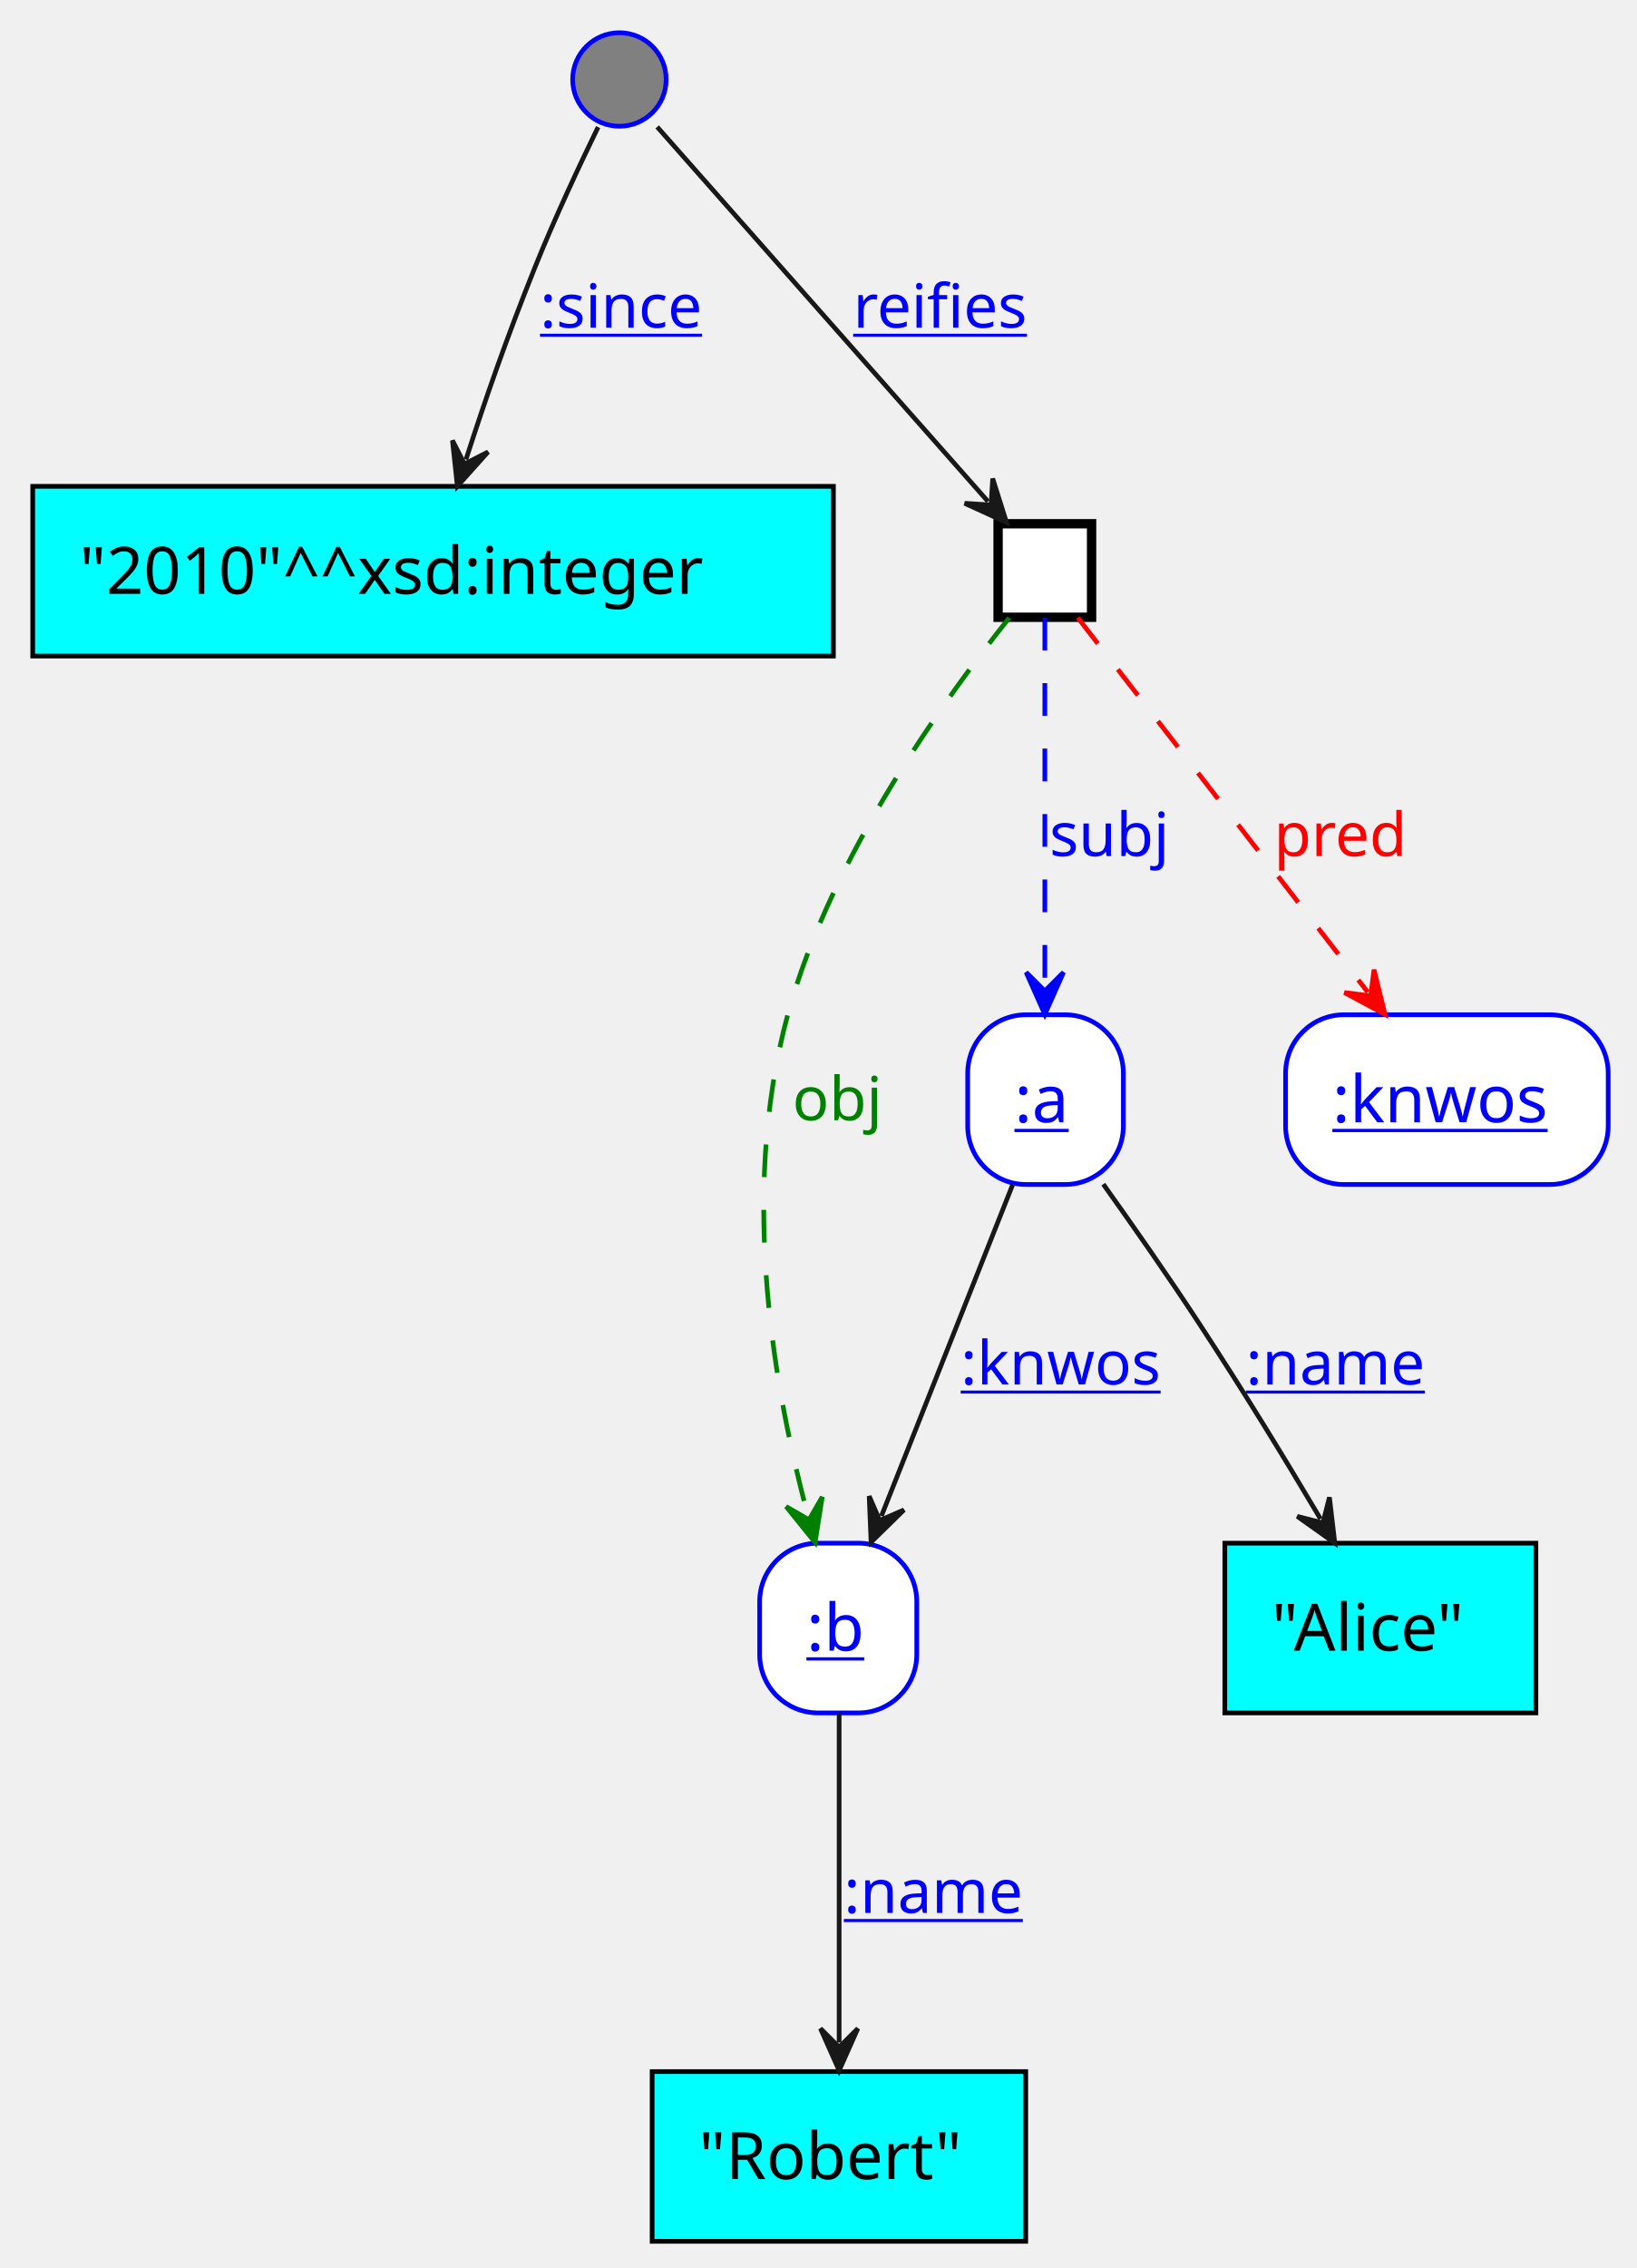
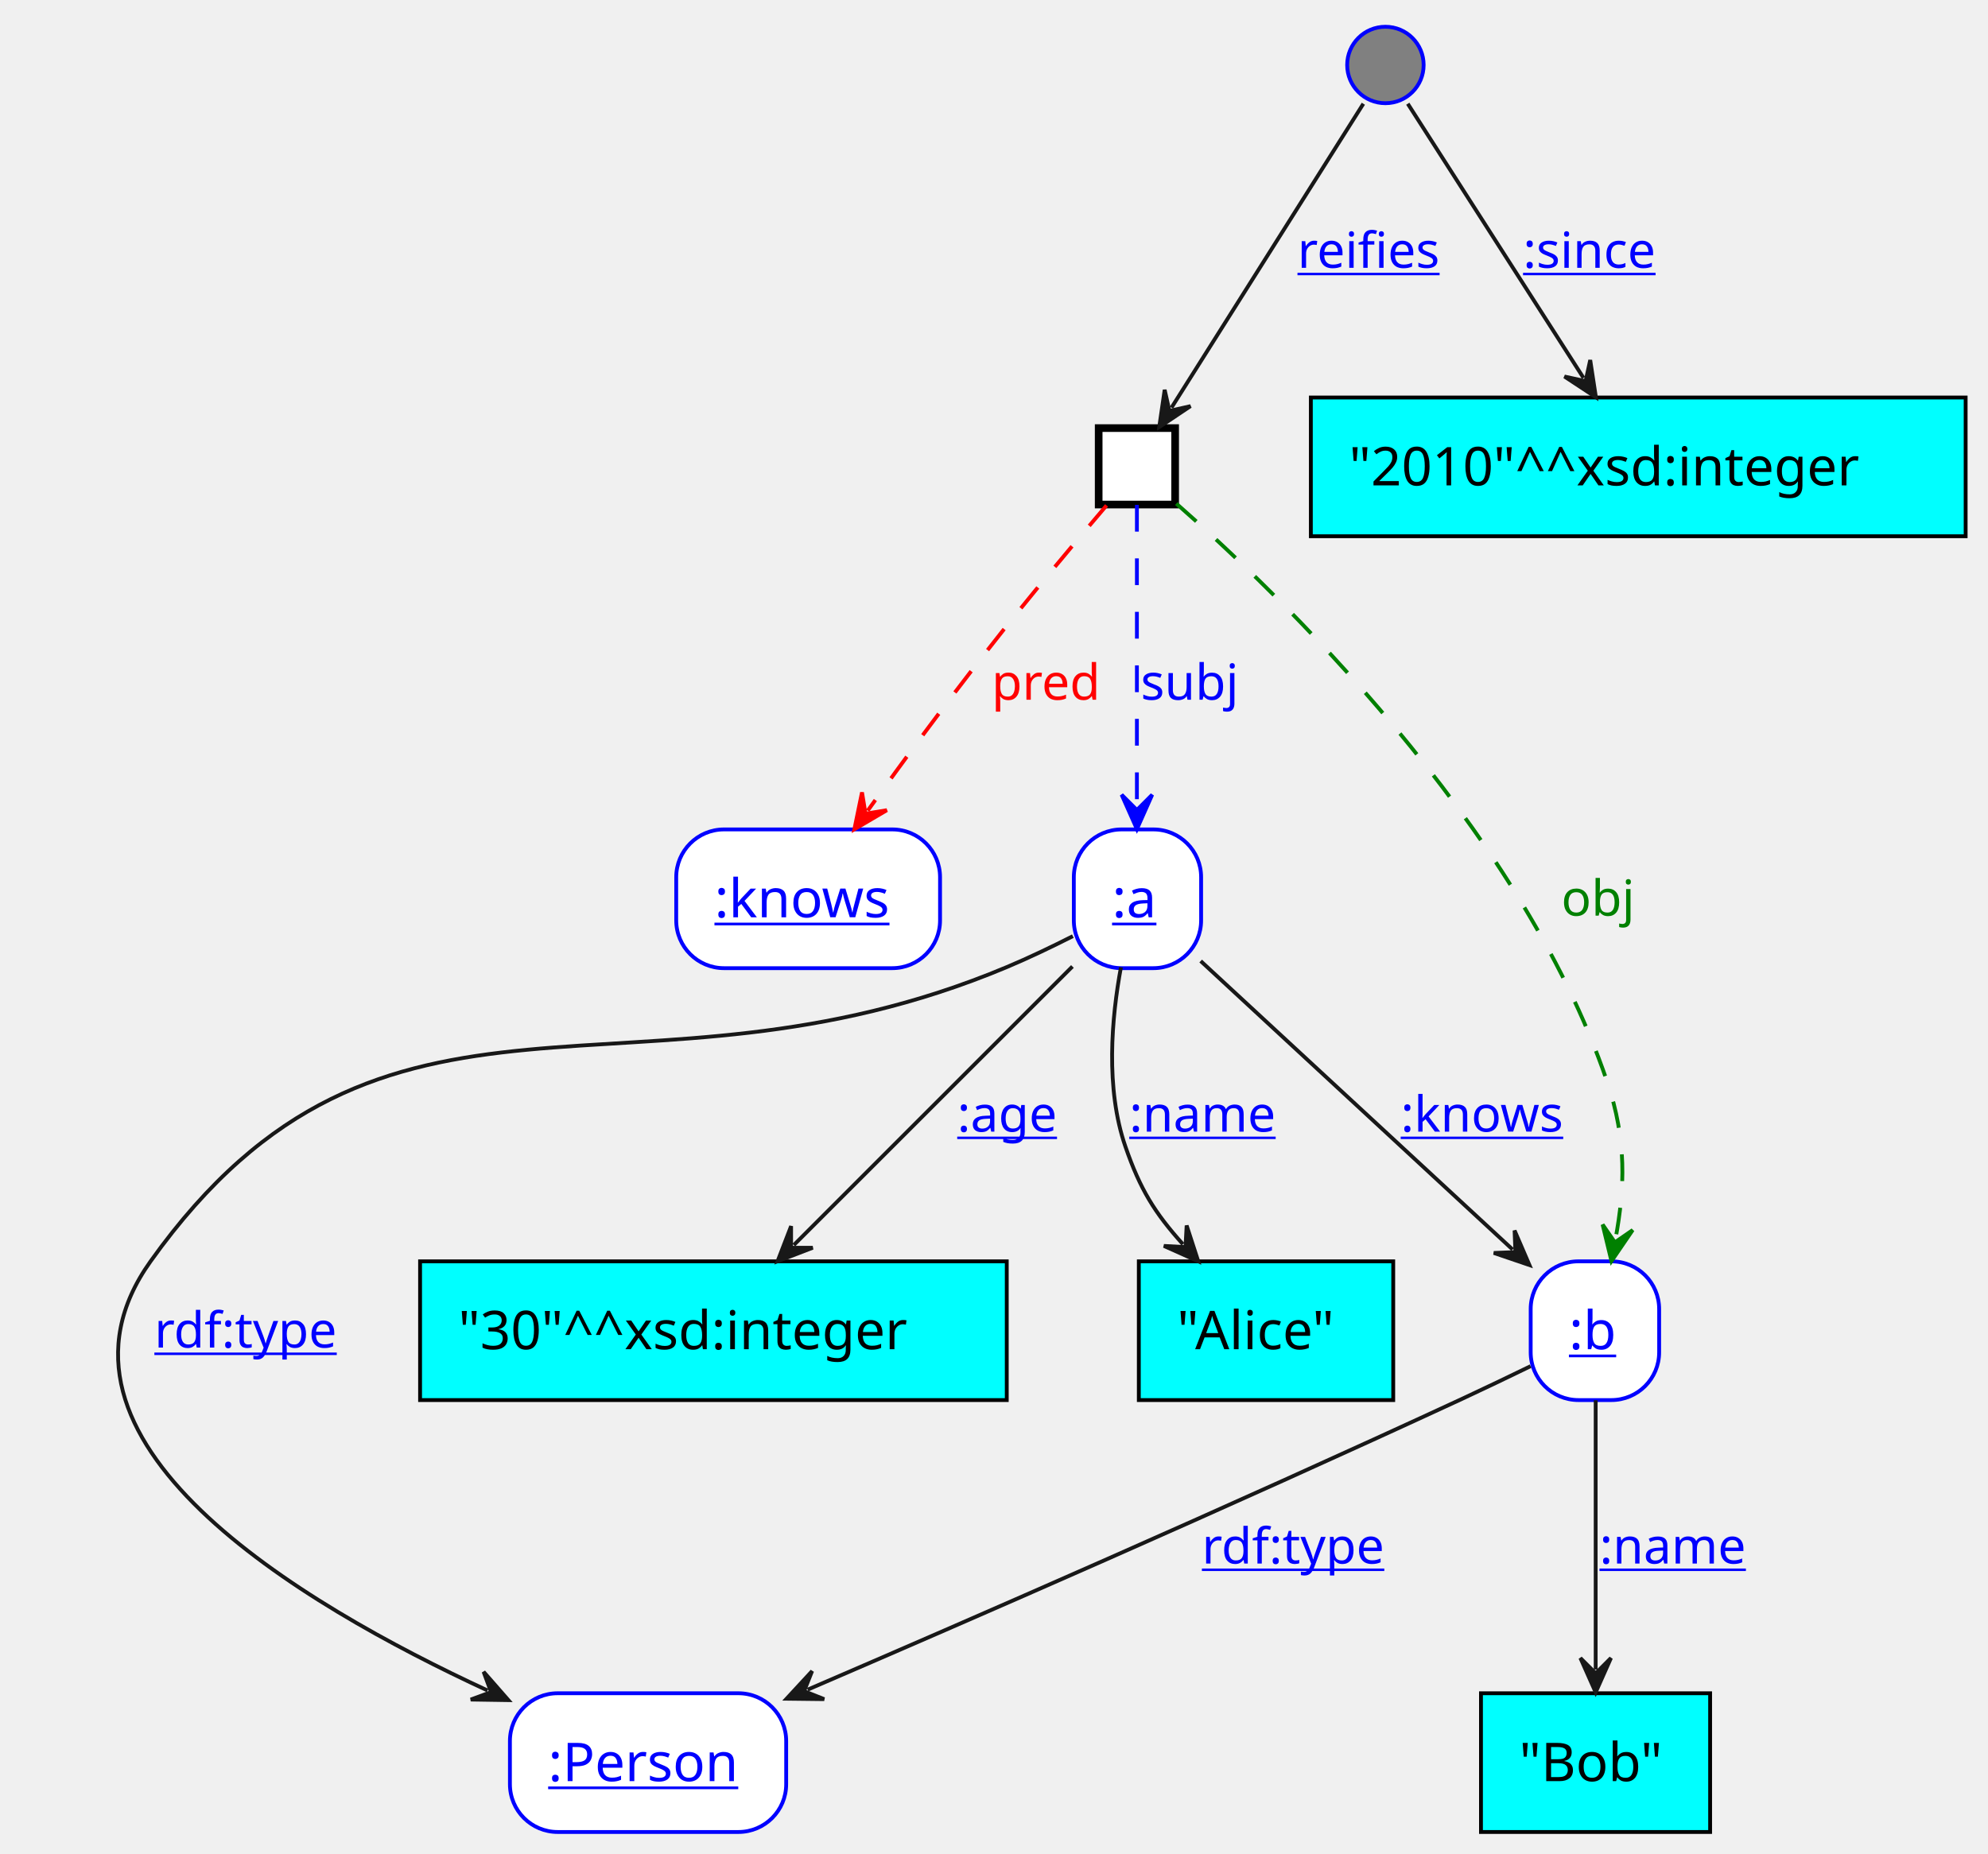
- <svg xmlns="http://www.w3.org/2000/svg" xmlns:xlink="http://www.w3.org/1999/xlink" contentStyleType="text/css" data-diagram-type="DESCRIPTION" height="485px" preserveAspectRatio="none" style="width:350px;height:485px;background:#FFFFFF;" version="1.1" viewBox="0 0 350 485" width="350px" zoomAndPan="magnify">
+ <svg xmlns="http://www.w3.org/2000/svg" xmlns:xlink="http://www.w3.org/1999/xlink" contentStyleType="text/css" data-diagram-type="DESCRIPTION" height="485px" preserveAspectRatio="none" style="width:520px;height:485px;background:#FFFFFF;" version="1.1" viewBox="0 0 520 485" width="520px" zoomAndPan="magnify">
  <defs />
  <g>
-     <g class="entity" data-entity="1" data-source-line="40" data-uid="ent0002" id="entity_1">
-       <rect fill="#00FFFF" height="36.297" style="stroke:#000000;stroke-width:1;" width="79.917" x="139.5" y="443" />
-       <text fill="#000000" font-family="sans-serif" font-size="14" lengthAdjust="spacing" textLength="59.917" x="149.5" y="465.995">"Robert"</text>
+     <g class="entity" data-entity="6" data-source-line="40" data-uid="ent0002" id="entity_6">
+       <rect fill="#808080" height="20" rx="12.5" ry="12.5" style="stroke:#0000FF;stroke-width:1;" width="20" x="352.38" y="7" />
    </g>
-     <g class="entity" data-entity="0" data-source-line="41" data-uid="ent0003" id="entity_0">
-       <rect fill="#FFFFFF" height="36.297" rx="12.5" ry="12.5" style="stroke:#0000FF;stroke-width:1;" width="33.603" x="162.5" y="330" />
-       <a href="http://example.org/b" target="_top" title="http://example.org/b" xlink:actuate="onRequest" xlink:href="http://example.org/b" xlink:show="new" xlink:title="http://example.org/b" xlink:type="simple">
-         <text fill="#0000FF" font-family="sans-serif" font-size="14" lengthAdjust="spacing" text-decoration="underline" textLength="13.604" x="172.5" y="352.995">:b</text>
+     <g class="entity" data-entity="7" data-source-line="41" data-uid="ent0003" id="entity_7">
+       <rect fill="#FFFFFF" height="36.297" rx="12.5" ry="12.5" style="stroke:#0000FF;stroke-width:1;" width="69.007" x="176.88" y="217" />
+       <a href="http://example.org/knows" target="_top" title="http://example.org/knows" xlink:actuate="onRequest" xlink:href="http://example.org/knows" xlink:show="new" xlink:title="http://example.org/knows" xlink:type="simple">
+         <text fill="#0000FF" font-family="sans-serif" font-size="14" lengthAdjust="spacing" text-decoration="underline" textLength="49.007" x="186.88" y="239.995">:knows</text>
      </a>
    </g>
-     <g class="entity" data-entity="7" data-source-line="42" data-uid="ent0004" id="entity_7">
-       <rect fill="#00FFFF" height="36.297" style="stroke:#000000;stroke-width:1;" width="171.273" x="7" y="104" />
-       <text fill="#000000" font-family="sans-serif" font-size="14" lengthAdjust="spacing" textLength="151.273" x="17" y="126.995">"2010"^^xsd:integer</text>
-     </g>
-     <g class="entity" data-entity="2" data-source-line="43" data-uid="ent0005" id="entity_2">
-       <rect fill="#FFFFFF" height="36.297" rx="12.5" ry="12.5" style="stroke:#0000FF;stroke-width:1;" width="33.296" x="207" y="217" />
-       <a href="http://example.org/a" target="_top" title="http://example.org/a" xlink:actuate="onRequest" xlink:href="http://example.org/a" xlink:show="new" xlink:title="http://example.org/a" xlink:type="simple">
-         <text fill="#0000FF" font-family="sans-serif" font-size="14" lengthAdjust="spacing" text-decoration="underline" textLength="13.296" x="217" y="239.995">:a</text>
+     <g class="entity" data-entity="2" data-source-line="42" data-uid="ent0004" id="entity_2">
+       <rect fill="#FFFFFF" height="36.297" rx="12.5" ry="12.5" style="stroke:#0000FF;stroke-width:1;" width="72.261" x="133.38" y="443" />
+       <a href="http://example.org/Person" target="_top" title="http://example.org/Person" xlink:actuate="onRequest" xlink:href="http://example.org/Person" xlink:show="new" xlink:title="http://example.org/Person" xlink:type="simple">
+         <text fill="#0000FF" font-family="sans-serif" font-size="14" lengthAdjust="spacing" text-decoration="underline" textLength="52.261" x="143.38" y="465.995">:Person</text>
      </a>
    </g>
-     <g class="entity" data-entity="4" data-source-line="44" data-uid="ent0006" id="entity_4">
-       <rect fill="#808080" height="20" rx="12.5" ry="12.5" style="stroke:#0000FF;stroke-width:1;" width="20" x="122.5" y="7" />
+     <g class="entity" data-entity="8" data-source-line="43" data-uid="ent0005" id="entity_8">
+       <rect fill="#FFFFFF" height="20" style="stroke:#000000;stroke-width:2;" width="20" x="287.38" y="112" />
    </g>
-     <g class="entity" data-entity="5" data-source-line="45" data-uid="ent0007" id="entity_5">
-       <rect fill="#FFFFFF" height="36.297" rx="12.5" ry="12.5" style="stroke:#0000FF;stroke-width:1;" width="69.007" x="275" y="217" />
-       <a href="http://example.org/knwos" target="_top" title="http://example.org/knwos" xlink:actuate="onRequest" xlink:href="http://example.org/knwos" xlink:show="new" xlink:title="http://example.org/knwos" xlink:type="simple">
-         <text fill="#0000FF" font-family="sans-serif" font-size="14" lengthAdjust="spacing" text-decoration="underline" textLength="49.007" x="285" y="239.995">:knwos</text>
+     <g class="entity" data-entity="9" data-source-line="44" data-uid="ent0006" id="entity_9">
+       <rect fill="#00FFFF" height="36.297" style="stroke:#000000;stroke-width:1;" width="171.273" x="342.88" y="104" />
+       <text fill="#000000" font-family="sans-serif" font-size="14" lengthAdjust="spacing" textLength="151.273" x="352.88" y="126.995">"2010"^^xsd:integer</text>
+     </g>
+     <g class="entity" data-entity="1" data-source-line="45" data-uid="ent0007" id="entity_1">
+       <rect fill="#00FFFF" height="36.297" style="stroke:#000000;stroke-width:1;" width="59.935" x="387.38" y="443" />
+       <text fill="#000000" font-family="sans-serif" font-size="14" lengthAdjust="spacing" textLength="39.935" x="397.38" y="465.995">"Bob"</text>
+     </g>
+     <g class="entity" data-entity="3" data-source-line="46" data-uid="ent0008" id="entity_3">
+       <rect fill="#FFFFFF" height="36.297" rx="12.5" ry="12.5" style="stroke:#0000FF;stroke-width:1;" width="33.296" x="280.88" y="217" />
+       <a href="http://example.org/a" target="_top" title="http://example.org/a" xlink:actuate="onRequest" xlink:href="http://example.org/a" xlink:show="new" xlink:title="http://example.org/a" xlink:type="simple">
+         <text fill="#0000FF" font-family="sans-serif" font-size="14" lengthAdjust="spacing" text-decoration="underline" textLength="13.296" x="290.88" y="239.995">:a</text>
      </a>
    </g>
-     <g class="entity" data-entity="6" data-source-line="46" data-uid="ent0008" id="entity_6">
-       <rect fill="#FFFFFF" height="20" style="stroke:#000000;stroke-width:2;" width="20" x="213.5" y="112" />
+     <g class="entity" data-entity="4" data-source-line="47" data-uid="ent0009" id="entity_4">
+       <rect fill="#00FFFF" height="36.297" style="stroke:#000000;stroke-width:1;" width="153.458" x="109.88" y="330" />
+       <text fill="#000000" font-family="sans-serif" font-size="14" lengthAdjust="spacing" textLength="133.458" x="119.88" y="352.995">"30"^^xsd:integer</text>
    </g>
-     <g class="entity" data-entity="3" data-source-line="47" data-uid="ent0009" id="entity_3">
-       <rect fill="#00FFFF" height="36.297" style="stroke:#000000;stroke-width:1;" width="66.546" x="262" y="330" />
-       <text fill="#000000" font-family="sans-serif" font-size="14" lengthAdjust="spacing" textLength="46.546" x="272" y="352.995">"Alice"</text>
+     <g class="entity" data-entity="5" data-source-line="48" data-uid="ent0010" id="entity_5">
+       <rect fill="#00FFFF" height="36.297" style="stroke:#000000;stroke-width:1;" width="66.546" x="297.88" y="330" />
+       <text fill="#000000" font-family="sans-serif" font-size="14" lengthAdjust="spacing" textLength="46.546" x="307.88" y="352.995">"Alice"</text>
    </g>
-     <g class="link" data-entity-1="0" data-entity-2="1" data-source-line="48" data-uid="lnk10" id="link_0_1">
-       <path d="M179.5,366.34 C179.5,387.2 179.5,415.98 179.5,436.78" fill="none" id="0-to-1" style="stroke:#181818;stroke-width:1;" />
-       <polygon fill="#181818" points="179.5,442.78,183.5,433.78,179.5,437.78,175.5,433.78,179.5,442.78" style="stroke:#181818;stroke-width:1;" />
-       <a href="http://example.org/name" target="_top" title="http://example.org/name" xlink:actuate="onRequest" xlink:href="http://example.org/name" xlink:show="new" xlink:title="http://example.org/name" xlink:type="simple">
-         <text fill="#0000FF" font-family="sans-serif" font-size="13" lengthAdjust="spacing" text-decoration="underline" textLength="41.247" x="180.5" y="409.067">:name</text>
+     <g class="entity" data-entity="0" data-source-line="49" data-uid="ent0011" id="entity_0">
+       <rect fill="#FFFFFF" height="36.297" rx="12.5" ry="12.5" style="stroke:#0000FF;stroke-width:1;" width="33.603" x="400.38" y="330" />
+       <a href="http://example.org/b" target="_top" title="http://example.org/b" xlink:actuate="onRequest" xlink:href="http://example.org/b" xlink:show="new" xlink:title="http://example.org/b" xlink:type="simple">
+         <text fill="#0000FF" font-family="sans-serif" font-size="14" lengthAdjust="spacing" text-decoration="underline" textLength="13.604" x="410.38" y="352.995">:b</text>
      </a>
    </g>
-     <g class="link" data-entity-1="4" data-entity-2="6" data-source-line="49" data-uid="lnk11" id="link_4_6">
-       <path d="M140.58,27.14 C157.8,46.64 194.018,87.623 211.338,107.233" fill="none" id="4-to-6" style="stroke:#181818;stroke-width:1;" />
-       <polygon fill="#181818" points="215.31,111.73,212.35,102.336,212,107.982,206.354,107.632,215.31,111.73" style="stroke:#181818;stroke-width:1;" />
-       <a href="http://www.w3.org/1999/02/22-rdf-syntax-ns#reifies" target="_top" title="http://www.w3.org/1999/02/22-rdf-syntax-ns#reifies" xlink:actuate="onRequest" xlink:href="http://www.w3.org/1999/02/22-rdf-syntax-ns#reifies" xlink:show="new" xlink:title="http://www.w3.org/1999/02/22-rdf-syntax-ns#reifies" xlink:type="simple">
-         <text fill="#0000FF" font-family="sans-serif" font-size="13" lengthAdjust="spacing" text-decoration="underline" textLength="39.914" x="182.5" y="70.067">reifies</text>
+     <g class="link" data-entity-1="0" data-entity-2="1" data-source-line="50" data-uid="lnk12" id="link_0_1">
+       <path d="M417.38,366.34 C417.38,387.2 417.38,415.98 417.38,436.78" fill="none" id="0-to-1" style="stroke:#181818;stroke-width:1;" />
+       <polygon fill="#181818" points="417.38,442.78,421.38,433.78,417.38,437.78,413.38,433.78,417.38,442.78" style="stroke:#181818;stroke-width:1;" />
+       <a href="http://example.org/name" target="_top" title="http://example.org/name" xlink:actuate="onRequest" xlink:href="http://example.org/name" xlink:show="new" xlink:title="http://example.org/name" xlink:type="simple">
+         <text fill="#0000FF" font-family="sans-serif" font-size="13" lengthAdjust="spacing" text-decoration="underline" textLength="41.247" x="418.38" y="409.067">:name</text>
      </a>
    </g>
-     <g class="link" data-entity-1="2" data-entity-2="0" data-source-line="50" data-uid="lnk12" id="link_2_0">
-       <path d="M216.62,253.34 C208.36,274.2 196.78,303.402 188.54,324.202" fill="none" id="2-to-0" style="stroke:#181818;stroke-width:1;" />
-       <polygon fill="#181818" points="186.33,329.78,193.364,322.886,188.172,325.132,185.926,319.939,186.33,329.78" style="stroke:#181818;stroke-width:1;" />
-       <a href="http://example.org/knwos" target="_top" title="http://example.org/knwos" xlink:actuate="onRequest" xlink:href="http://example.org/knwos" xlink:show="new" xlink:title="http://example.org/knwos" xlink:type="simple">
-         <text fill="#0000FF" font-family="sans-serif" font-size="13" lengthAdjust="spacing" text-decoration="underline" textLength="45.506" x="205.5" y="296.067">:knwos</text>
+     <g class="link" data-entity-1="6" data-entity-2="9" data-source-line="51" data-uid="lnk13" id="link_6_9">
+       <path d="M368.23,27.14 C379.28,44.37 400.093,76.858 414.203,98.878" fill="none" id="6-to-9" style="stroke:#181818;stroke-width:1;" />
+       <polygon fill="#181818" points="417.44,103.93,415.952,94.194,414.742,99.72,409.216,98.51,417.44,103.93" style="stroke:#181818;stroke-width:1;" />
+       <a href="http://example.org/since" target="_top" title="http://example.org/since" xlink:actuate="onRequest" xlink:href="http://example.org/since" xlink:show="new" xlink:title="http://example.org/since" xlink:type="simple">
+         <text fill="#0000FF" font-family="sans-serif" font-size="13" lengthAdjust="spacing" text-decoration="underline" textLength="38.149" x="398.38" y="70.067">:since</text>
      </a>
    </g>
-     <g class="link" data-entity-1="2" data-entity-2="3" data-source-line="51" data-uid="lnk13" id="link_2_3">
-       <path d="M236,253.23 C242.29,262.04 249.95,272.99 256.5,283 C266.76,298.68 274.759,311.809 282.469,324.809" fill="none" id="2-to-3" style="stroke:#181818;stroke-width:1;" />
-       <polygon fill="#181818" points="285.53,329.97,284.379,320.189,282.979,325.67,277.499,324.269,285.53,329.97" style="stroke:#181818;stroke-width:1;" />
-       <a href="http://example.org/name" target="_top" title="http://example.org/name" xlink:actuate="onRequest" xlink:href="http://example.org/name" xlink:show="new" xlink:title="http://example.org/name" xlink:type="simple">
-         <text fill="#0000FF" font-family="sans-serif" font-size="13" lengthAdjust="spacing" text-decoration="underline" textLength="41.247" x="266.5" y="296.067">:name</text>
+     <g class="link" data-entity-1="3" data-entity-2="4" data-source-line="52" data-uid="lnk14" id="link_3_4">
+       <path d="M280.52,252.86 C259.65,273.72 228.574,304.808 207.634,325.738" fill="none" id="3-to-4" style="stroke:#181818;stroke-width:1;" />
+       <polygon fill="#181818" points="203.39,329.98,212.583,326.447,206.926,326.445,206.928,320.788,203.39,329.98" style="stroke:#181818;stroke-width:1;" />
+       <a href="http://example.org/age" target="_top" title="http://example.org/age" xlink:actuate="onRequest" xlink:href="http://example.org/age" xlink:show="new" xlink:title="http://example.org/age" xlink:type="simple">
+         <text fill="#0000FF" font-family="sans-serif" font-size="13" lengthAdjust="spacing" text-decoration="underline" textLength="28.596" x="250.38" y="296.067">:age</text>
      </a>
    </g>
-     <g class="link" data-entity-1="4" data-entity-2="7" data-source-line="52" data-uid="lnk14" id="link_4_7">
-       <path d="M127.94,27.18 C124.13,35.01 118.67,46.62 114.5,57 C108.2,72.7 103.862,85.28 99.672,98.27" fill="none" id="4-to-7" style="stroke:#181818;stroke-width:1;" />
-       <polygon fill="#181818" points="97.83,103.98,104.4,96.642,99.365,99.221,96.786,94.187,97.83,103.98" style="stroke:#181818;stroke-width:1;" />
-       <a href="http://example.org/since" target="_top" title="http://example.org/since" xlink:actuate="onRequest" xlink:href="http://example.org/since" xlink:show="new" xlink:title="http://example.org/since" xlink:type="simple">
-         <text fill="#0000FF" font-family="sans-serif" font-size="13" lengthAdjust="spacing" text-decoration="underline" textLength="38.149" x="115.5" y="70.067">:since</text>
+     <g class="link" data-entity-1="3" data-entity-2="0" data-source-line="53" data-uid="lnk15" id="link_3_0">
+       <path d="M314.06,251.43 C336.73,272.4 372.655,305.636 395.655,326.906" fill="none" id="3-to-0" style="stroke:#181818;stroke-width:1;" />
+       <polygon fill="#181818" points="400.06,330.98,396.168,321.933,396.389,327.585,390.737,327.806,400.06,330.98" style="stroke:#181818;stroke-width:1;" />
+       <a href="http://example.org/knows" target="_top" title="http://example.org/knows" xlink:actuate="onRequest" xlink:href="http://example.org/knows" xlink:show="new" xlink:title="http://example.org/knows" xlink:type="simple">
+         <text fill="#0000FF" font-family="sans-serif" font-size="13" lengthAdjust="spacing" text-decoration="underline" textLength="45.506" x="366.38" y="296.067">:knows</text>
      </a>
    </g>
-     <g class="link" data-entity-1="6" data-entity-2="2" data-source-line="53" data-uid="lnk15" id="link_6_2">
-       <path d="M223.5,132.08 C223.5,150.62 223.5,187.06 223.5,210.92" fill="none" id="6-to-2" style="stroke:#0000FF;stroke-width:1;stroke-dasharray:7,7;" />
-       <polygon fill="#0000FF" points="223.5,216.92,227.5,207.92,223.5,211.92,219.5,207.92,223.5,216.92" style="stroke:#0000FF;stroke-width:1;" />
-       <text fill="#0000FF" font-family="sans-serif" font-size="13" lengthAdjust="spacing" textLength="26.876" x="224.5" y="183.067">subj</text>
+     <g class="link" data-entity-1="3" data-entity-2="5" data-source-line="54" data-uid="lnk16" id="link_3_5">
+       <path d="M293.2,253.07 C290.76,266.25 289.1,284.76 294.38,300 C298.25,311.19 302,317.267 309.42,325.526" fill="none" id="3-to-5" style="stroke:#181818;stroke-width:1;" />
+       <polygon fill="#181818" points="313.43,329.99,310.391,320.622,310.089,326.27,304.44,325.968,313.43,329.99" style="stroke:#181818;stroke-width:1;" />
+       <a href="http://example.org/name" target="_top" title="http://example.org/name" xlink:actuate="onRequest" xlink:href="http://example.org/name" xlink:show="new" xlink:title="http://example.org/name" xlink:type="simple">
+         <text fill="#0000FF" font-family="sans-serif" font-size="13" lengthAdjust="spacing" text-decoration="underline" textLength="41.247" x="295.38" y="296.067">:name</text>
+       </a>
    </g>
-     <g class="link" data-entity-1="6" data-entity-2="5" data-source-line="54" data-uid="lnk16" id="link_6_5">
-       <path d="M230.54,132.08 C244.9,150.62 274.106,188.316 292.586,212.176" fill="none" id="6-to-5" style="stroke:#FF0000;stroke-width:1;stroke-dasharray:7,7;" />
-       <polygon fill="#FF0000" points="296.26,216.92,293.911,207.355,293.198,212.967,287.587,212.254,296.26,216.92" style="stroke:#FF0000;stroke-width:1;" />
-       <text fill="#FF0000" font-family="sans-serif" font-size="13" lengthAdjust="spacing" textLength="29.847" x="272.5" y="183.067">pred</text>
+     <g class="link" data-entity-1="6" data-entity-2="8" data-source-line="55" data-uid="lnk17" id="link_6_8">
+       <path d="M356.61,27.14 C344.3,46.64 318.803,87.046 306.423,106.656" fill="none" id="6-to-8" style="stroke:#181818;stroke-width:1;" />
+       <polygon fill="#181818" points="303.22,111.73,311.407,106.255,305.889,107.502,304.642,101.984,303.22,111.73" style="stroke:#181818;stroke-width:1;" />
+       <a href="http://www.w3.org/1999/02/22-rdf-syntax-ns#reifies" target="_top" title="http://www.w3.org/1999/02/22-rdf-syntax-ns#reifies" xlink:actuate="onRequest" xlink:href="http://www.w3.org/1999/02/22-rdf-syntax-ns#reifies" xlink:show="new" xlink:title="http://www.w3.org/1999/02/22-rdf-syntax-ns#reifies" xlink:type="simple">
+         <text fill="#0000FF" font-family="sans-serif" font-size="13" lengthAdjust="spacing" text-decoration="underline" textLength="39.914" x="339.38" y="70.067">reifies</text>
+       </a>
    </g>
-     <g class="link" data-entity-1="6" data-entity-2="0" data-source-line="55" data-uid="lnk17" id="link_6_0">
-       <path d="M215.89,132.11 C203.1,148.08 177.8,182.69 168.5,217 C157.83,256.35 166.06,298.834 172.8,324.034" fill="none" id="6-to-0" style="stroke:#008000;stroke-width:1;stroke-dasharray:7,7;" />
-       <polygon fill="#008000" points="174.35,329.83,175.889,320.102,173.058,325,168.16,322.169,174.35,329.83" style="stroke:#008000;stroke-width:1;" />
-       <text fill="#008000" font-family="sans-serif" font-size="13" lengthAdjust="spacing" textLength="19.817" x="169.5" y="239.567">obj</text>
+     <g class="link" data-entity-1="0" data-entity-2="2" data-source-line="56" data-uid="lnk18" id="link_0_2">
+       <path d="M400.35,357.43 C394.65,360.2 388.26,363.27 382.38,366 C320.76,394.55 253.801,423.737 211.251,442.057" fill="none" id="0-to-2" style="stroke:#181818;stroke-width:1;" />
+       <polygon fill="#181818" points="205.74,444.43,215.588,444.545,210.332,442.453,212.424,437.197,205.74,444.43" style="stroke:#181818;stroke-width:1;" />
+       <a href="http://www.w3.org/1999/02/22-rdf-syntax-ns#type" target="_top" title="http://www.w3.org/1999/02/22-rdf-syntax-ns#type" xlink:actuate="onRequest" xlink:href="http://www.w3.org/1999/02/22-rdf-syntax-ns#type" xlink:show="new" xlink:title="http://www.w3.org/1999/02/22-rdf-syntax-ns#type" xlink:type="simple">
+         <text fill="#0000FF" font-family="sans-serif" font-size="13" lengthAdjust="spacing" text-decoration="underline" textLength="51.594" x="314.38" y="409.067">rdf:type</text>
+       </a>
+     </g>
+     <g class="link" data-entity-1="3" data-entity-2="2" data-source-line="57" data-uid="lnk19" id="link_3_2">
+       <path d="M280.63,244.92 C275.2,247.67 269.1,250.6 263.38,253 C166.31,293.74 100.53,244.31 39.38,330 C6,376.76 78.385,419.519 127.535,442.279" fill="none" id="3-to-2" style="stroke:#181818;stroke-width:1;" />
+       <polygon fill="#181818" points="132.98,444.8,126.494,437.388,128.443,442.699,123.132,444.648,132.98,444.8" style="stroke:#181818;stroke-width:1;" />
+       <a href="http://www.w3.org/1999/02/22-rdf-syntax-ns#type" target="_top" title="http://www.w3.org/1999/02/22-rdf-syntax-ns#type" xlink:actuate="onRequest" xlink:href="http://www.w3.org/1999/02/22-rdf-syntax-ns#type" xlink:show="new" xlink:title="http://www.w3.org/1999/02/22-rdf-syntax-ns#type" xlink:type="simple">
+         <text fill="#0000FF" font-family="sans-serif" font-size="13" lengthAdjust="spacing" text-decoration="underline" textLength="51.594" x="40.38" y="352.567">rdf:type</text>
+       </a>
+     </g>
+     <g class="link" data-entity-1="8" data-entity-2="3" data-source-line="58" data-uid="lnk20" id="link_8_3">
+       <path d="M297.38,132.08 C297.38,150.62 297.38,187.06 297.38,210.92" fill="none" id="8-to-3" style="stroke:#0000FF;stroke-width:1;stroke-dasharray:7,7;" />
+       <polygon fill="#0000FF" points="297.38,216.92,301.38,207.92,297.38,211.92,293.38,207.92,297.38,216.92" style="stroke:#0000FF;stroke-width:1;" />
+       <text fill="#0000FF" font-family="sans-serif" font-size="13" lengthAdjust="spacing" textLength="26.876" x="298.38" y="183.067">subj</text>
+     </g>
+     <g class="link" data-entity-1="8" data-entity-2="7" data-source-line="59" data-uid="lnk21" id="link_8_7">
+       <path d="M289.44,132.23 C281.44,141.61 268.82,156.63 258.38,170 C246.16,185.65 236.307,199.064 226.977,212.074" fill="none" id="8-to-7" style="stroke:#FF0000;stroke-width:1;stroke-dasharray:7,7;" />
+       <polygon fill="#FF0000" points="223.48,216.95,231.976,211.967,226.394,212.887,225.474,207.305,223.48,216.95" style="stroke:#FF0000;stroke-width:1;" />
+       <text fill="#FF0000" font-family="sans-serif" font-size="13" lengthAdjust="spacing" textLength="29.847" x="259.38" y="183.067">pred</text>
+     </g>
+     <g class="link" data-entity-1="8" data-entity-2="0" data-source-line="60" data-uid="lnk22" id="link_8_0">
+       <path d="M307.69,131.75 C332.92,153.91 397.37,215.33 420.38,283 C425.57,298.27 424.999,310.868 422.589,324.048" fill="none" id="8-to-0" style="stroke:#008000;stroke-width:1;stroke-dasharray:7,7;" />
+       <polygon fill="#008000" points="421.51,329.95,427.064,321.816,422.409,325.031,419.194,320.377,421.51,329.95" style="stroke:#008000;stroke-width:1;" />
+       <text fill="#008000" font-family="sans-serif" font-size="13" lengthAdjust="spacing" textLength="19.817" x="408.38" y="239.567">obj</text>
    </g>
  </g>
</svg>
